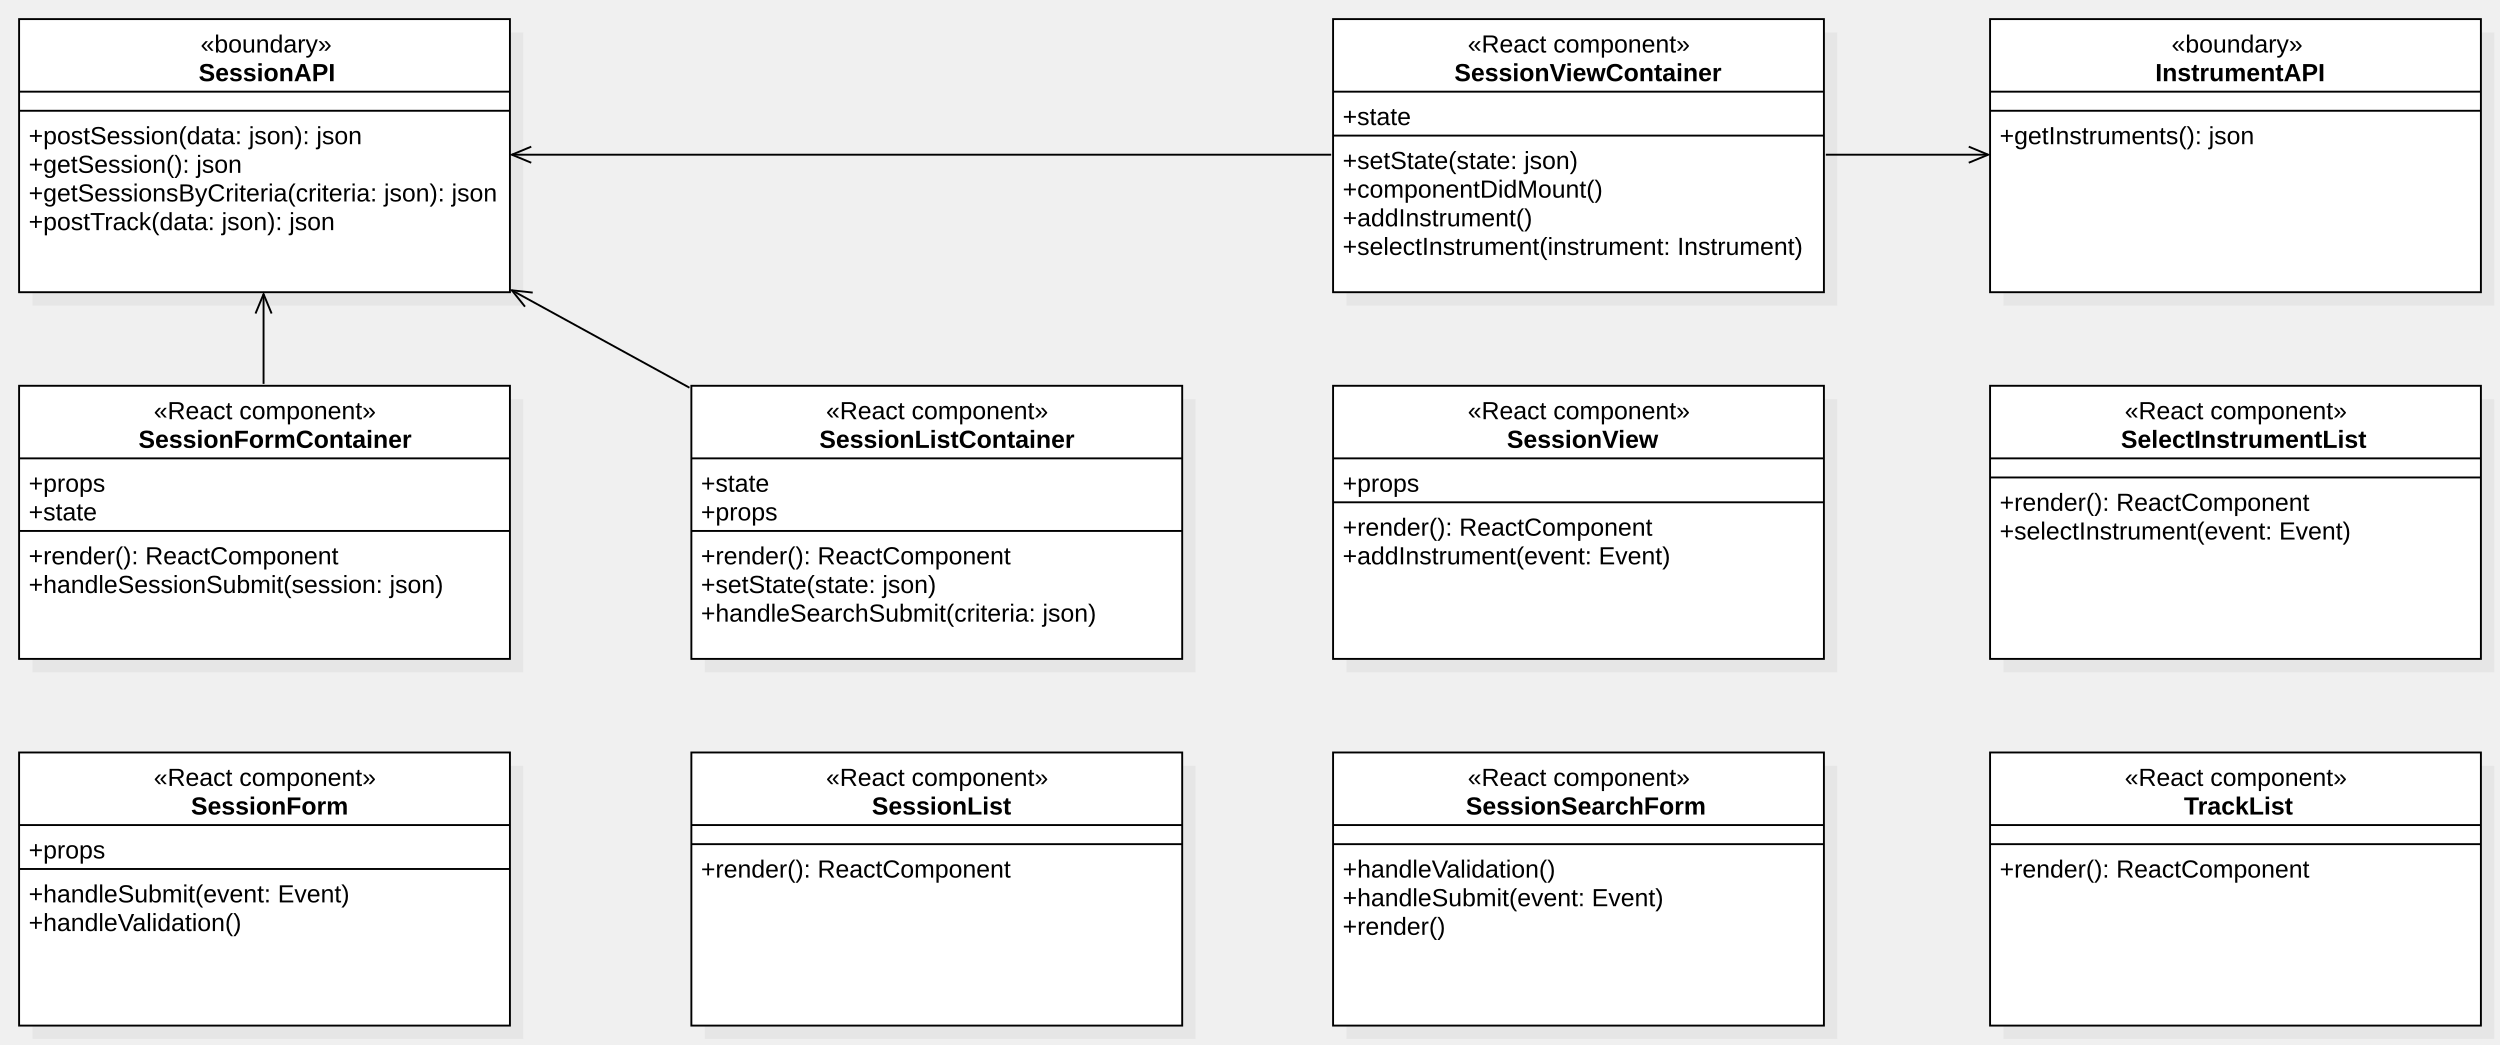
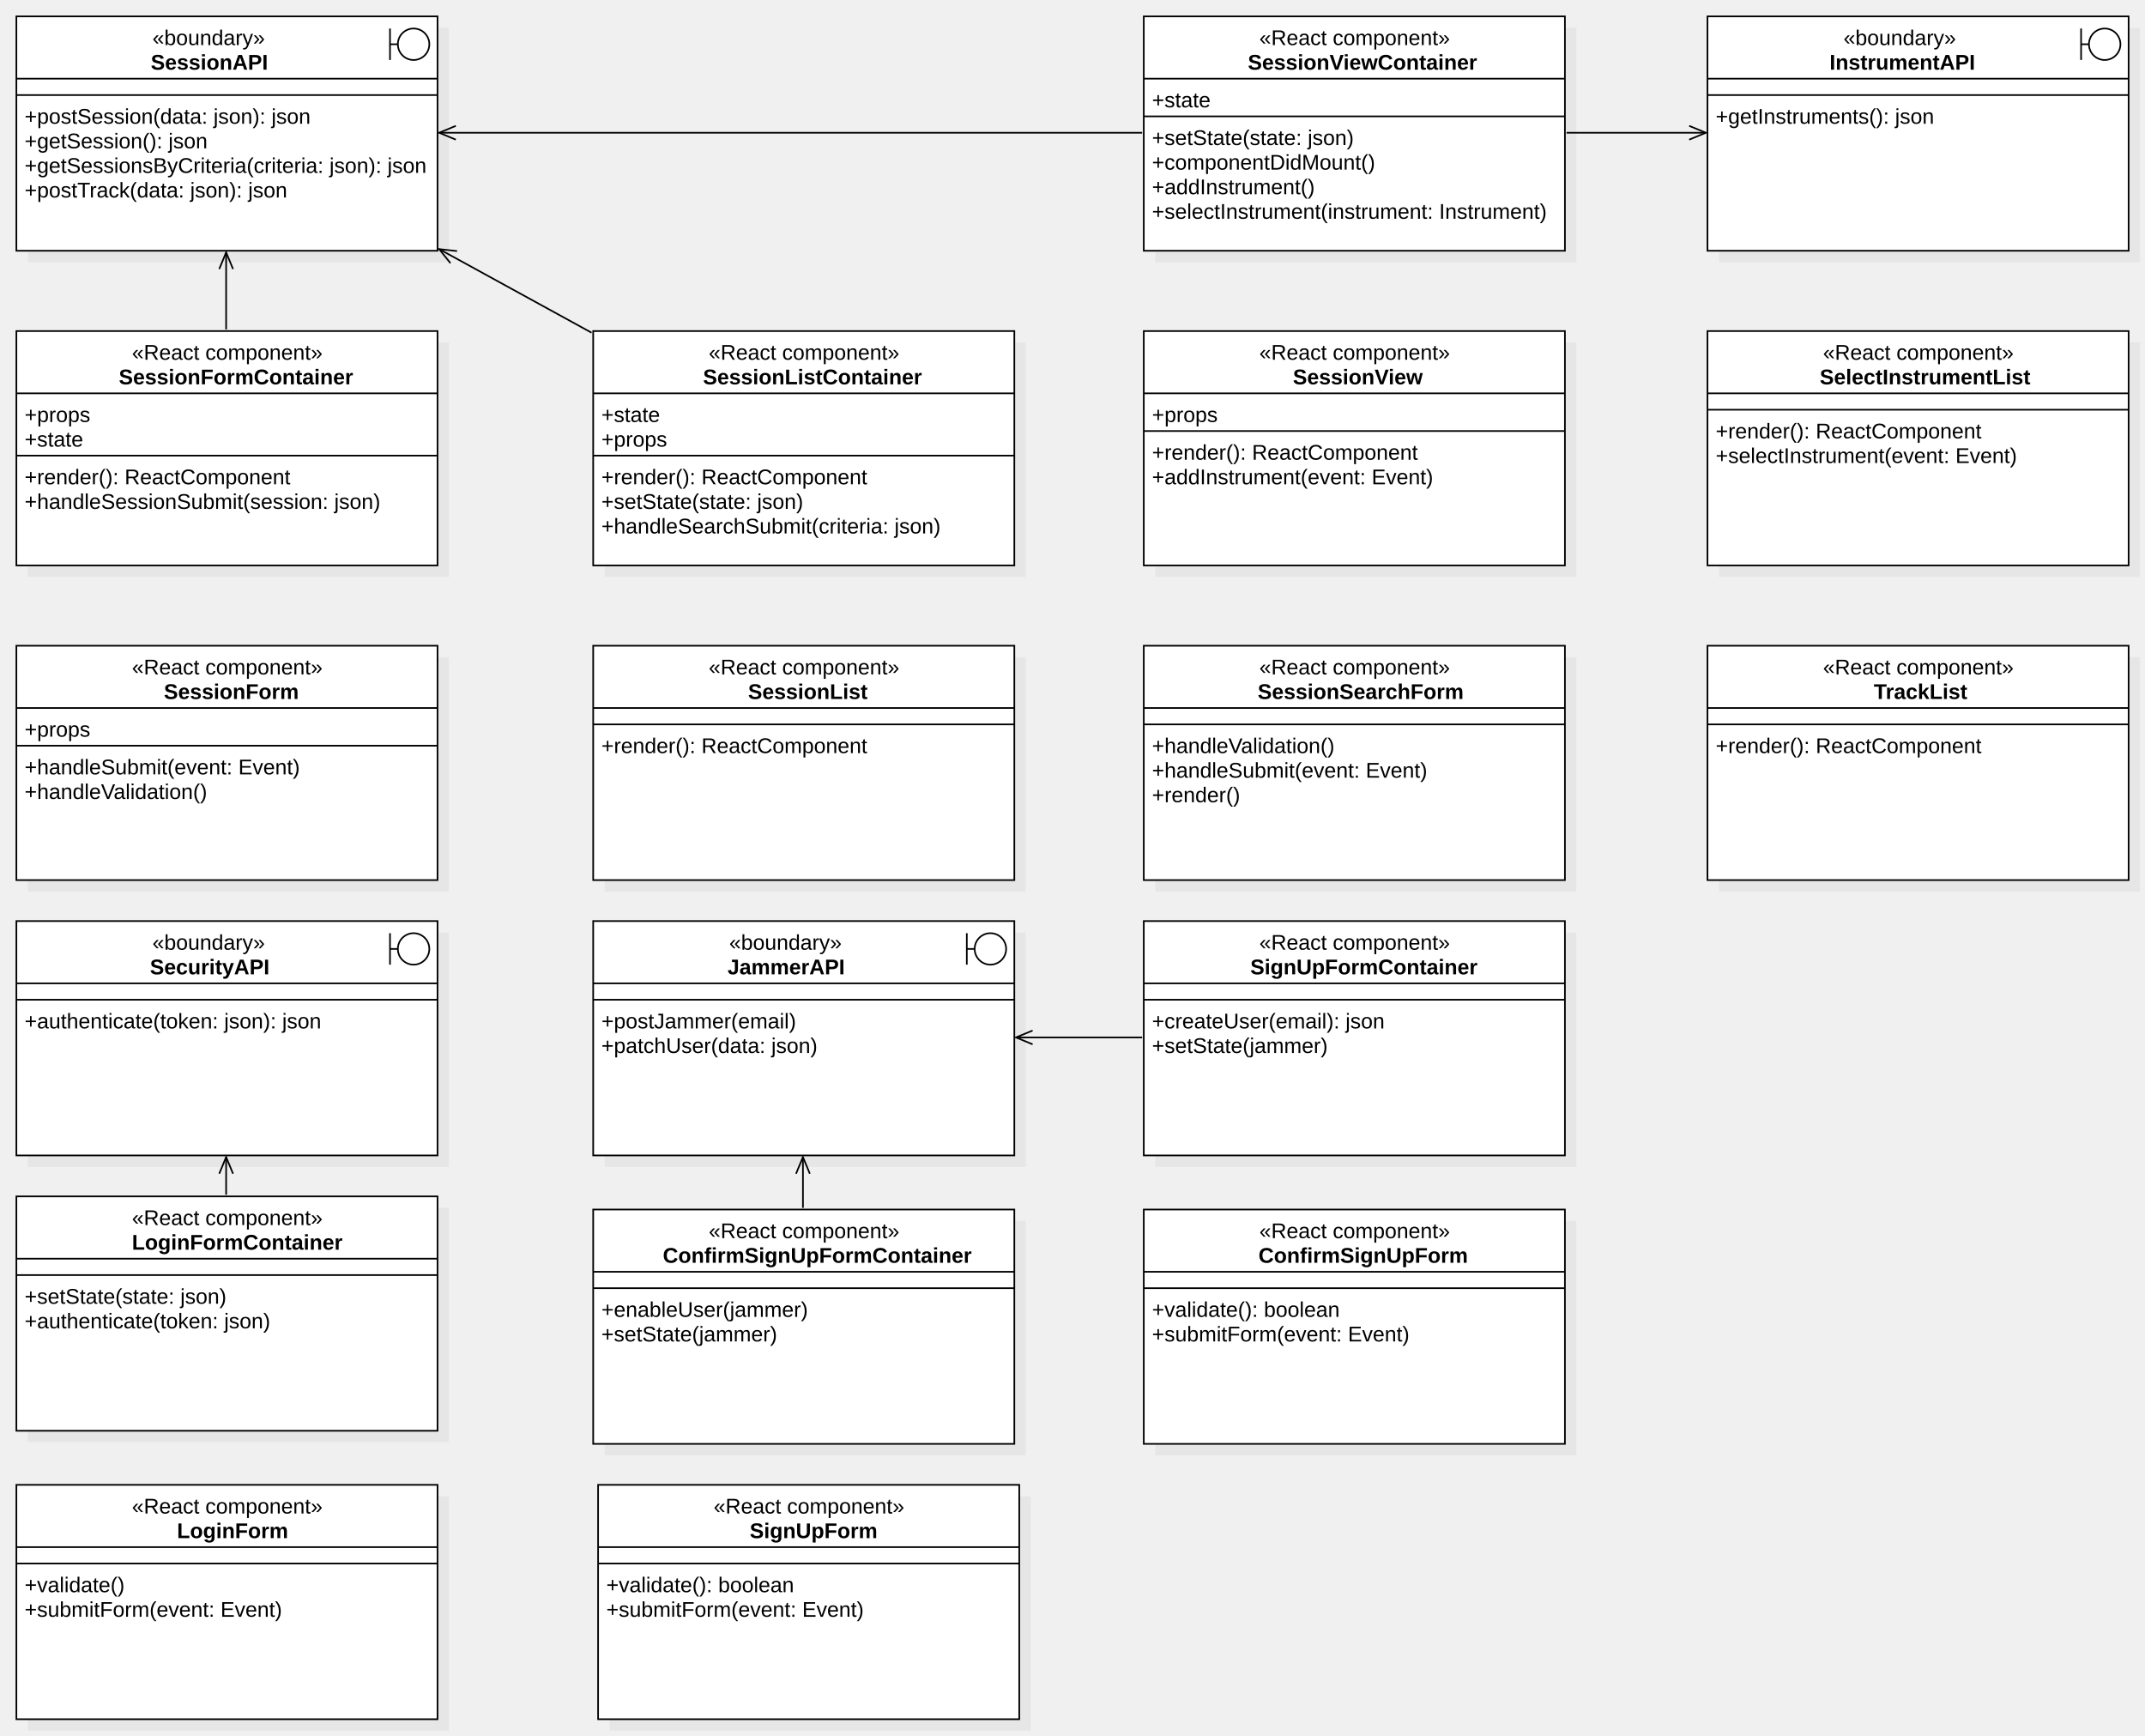
- <svg xmlns="http://www.w3.org/2000/svg" version="1.1" width="1309" height="547">
+ <svg xmlns="http://www.w3.org/2000/svg" version="1.1" width="1309" height="1059">
  <defs />
  <g>
    <g transform="translate(-38,-22) scale(1,1)">
      <rect fill="#C0C0C0" stroke="none" x="55" y="231" width="257" height="143" opacity="0.2" />
    </g>
    <g transform="translate(-38,-22) scale(1,1)">
      <rect fill="#ffffff" stroke="none" x="48" y="224" width="257" height="143" />
    </g>
    <g transform="translate(-38,-22) scale(1,1)">
      <path fill="none" stroke="#000000" d="M 48 224 L 305 224 L 305 367 L 48 367 L 48 224 Z Z" stroke-miterlimit="10" />
    </g>
    <g transform="translate(-38,-22) scale(1,1)">
      <path fill="none" stroke="#000000" d="M 48 262 L 305 262" stroke-miterlimit="10" />
    </g>
    <g transform="translate(-38,-22) scale(1,1)">
      <path fill="none" stroke="#000000" d="M 48 300 L 305 300" stroke-miterlimit="10" />
    </g>
    <g transform="translate(-38,-22) scale(1,1)">
      <g>
        <path fill="none" stroke="none" />
        <text fill="#000000" stroke="none" font-family="Arial" font-size="13px" font-style="normal" font-weight="normal" text-decoration="none" x="118.5" y="241.5">«React component»</text>
      </g>
    </g>
    <g transform="translate(-38,-22) scale(1,1)">
      <g>
        <path fill="none" stroke="none" />
        <text fill="#000000" stroke="none" font-family="Arial" font-size="13px" font-style="normal" font-weight="bold" text-decoration="none" x="110.5" y="256.5">SessionFormContainer</text>
      </g>
    </g>
    <g transform="translate(-38,-22) scale(1,1)">
      <g>
        <path fill="none" stroke="none" />
        <text fill="#000000" stroke="none" font-family="Arial" font-size="13px" font-style="normal" font-weight="normal" text-decoration="none" x="53" y="279.5">+props</text>
      </g>
    </g>
    <g transform="translate(-38,-22) scale(1,1)">
      <g>
        <path fill="none" stroke="none" />
        <text fill="#000000" stroke="none" font-family="Arial" font-size="13px" font-style="normal" font-weight="normal" text-decoration="none" x="53" y="294.5">+state</text>
      </g>
    </g>
    <g transform="translate(-38,-22) scale(1,1)">
      <g>
        <path fill="none" stroke="none" />
        <text fill="#000000" stroke="none" font-family="Arial" font-size="13px" font-style="normal" font-weight="normal" text-decoration="none" x="53" y="317.5">+render(): ReactComponent</text>
      </g>
    </g>
    <g transform="translate(-38,-22) scale(1,1)">
      <g>
        <path fill="none" stroke="none" />
        <text fill="#000000" stroke="none" font-family="Arial" font-size="13px" font-style="normal" font-weight="normal" text-decoration="none" x="53" y="332.5">+handleSessionSubmit(session: json)</text>
      </g>
    </g>
    <g transform="translate(-38,-22) scale(1,1)">
      <rect fill="#C0C0C0" stroke="none" x="55" y="423" width="257" height="143" opacity="0.2" />
    </g>
    <g transform="translate(-38,-22) scale(1,1)">
      <rect fill="#ffffff" stroke="none" x="48" y="416" width="257" height="143" />
    </g>
    <g transform="translate(-38,-22) scale(1,1)">
      <path fill="none" stroke="#000000" d="M 48 416 L 305 416 L 305 559 L 48 559 L 48 416 Z Z" stroke-miterlimit="10" />
    </g>
    <g transform="translate(-38,-22) scale(1,1)">
      <path fill="none" stroke="#000000" d="M 48 454 L 305 454" stroke-miterlimit="10" />
    </g>
    <g transform="translate(-38,-22) scale(1,1)">
      <path fill="none" stroke="#000000" d="M 48 477 L 305 477" stroke-miterlimit="10" />
    </g>
    <g transform="translate(-38,-22) scale(1,1)">
      <g>
        <path fill="none" stroke="none" />
        <text fill="#000000" stroke="none" font-family="Arial" font-size="13px" font-style="normal" font-weight="normal" text-decoration="none" x="118.5" y="433.5">«React component»</text>
      </g>
    </g>
    <g transform="translate(-38,-22) scale(1,1)">
      <g>
        <path fill="none" stroke="none" />
        <text fill="#000000" stroke="none" font-family="Arial" font-size="13px" font-style="normal" font-weight="bold" text-decoration="none" x="138" y="448.5">SessionForm</text>
      </g>
    </g>
    <g transform="translate(-38,-22) scale(1,1)">
      <g>
        <path fill="none" stroke="none" />
        <text fill="#000000" stroke="none" font-family="Arial" font-size="13px" font-style="normal" font-weight="normal" text-decoration="none" x="53" y="471.5">+props</text>
      </g>
    </g>
    <g transform="translate(-38,-22) scale(1,1)">
      <g>
        <path fill="none" stroke="none" />
        <text fill="#000000" stroke="none" font-family="Arial" font-size="13px" font-style="normal" font-weight="normal" text-decoration="none" x="53" y="494.5">+handleSubmit(event: Event)</text>
      </g>
    </g>
    <g transform="translate(-38,-22) scale(1,1)">
      <g>
        <path fill="none" stroke="none" />
        <text fill="#000000" stroke="none" font-family="Arial" font-size="13px" font-style="normal" font-weight="normal" text-decoration="none" x="53" y="509.5">+handleValidation()</text>
      </g>
    </g>
    <g transform="translate(-38,-22) scale(1,1)">
      <rect fill="#C0C0C0" stroke="none" x="743" y="231" width="257" height="143" opacity="0.2" />
    </g>
    <g transform="translate(-38,-22) scale(1,1)">
      <rect fill="#ffffff" stroke="none" x="736" y="224" width="257" height="143" />
    </g>
    <g transform="translate(-38,-22) scale(1,1)">
      <path fill="none" stroke="#000000" d="M 736 224 L 993 224 L 993 367 L 736 367 L 736 224 Z Z" stroke-miterlimit="10" />
    </g>
    <g transform="translate(-38,-22) scale(1,1)">
      <path fill="none" stroke="#000000" d="M 736 262 L 993 262" stroke-miterlimit="10" />
    </g>
    <g transform="translate(-38,-22) scale(1,1)">
      <path fill="none" stroke="#000000" d="M 736 285 L 993 285" stroke-miterlimit="10" />
    </g>
    <g transform="translate(-38,-22) scale(1,1)">
      <g>
        <path fill="none" stroke="none" />
        <text fill="#000000" stroke="none" font-family="Arial" font-size="13px" font-style="normal" font-weight="normal" text-decoration="none" x="806.5" y="241.5">«React component»</text>
      </g>
    </g>
    <g transform="translate(-38,-22) scale(1,1)">
      <g>
        <path fill="none" stroke="none" />
        <text fill="#000000" stroke="none" font-family="Arial" font-size="13px" font-style="normal" font-weight="bold" text-decoration="none" x="827" y="256.5">SessionView</text>
      </g>
    </g>
    <g transform="translate(-38,-22) scale(1,1)">
      <g>
        <path fill="none" stroke="none" />
        <text fill="#000000" stroke="none" font-family="Arial" font-size="13px" font-style="normal" font-weight="normal" text-decoration="none" x="741" y="279.5">+props</text>
      </g>
    </g>
    <g transform="translate(-38,-22) scale(1,1)">
      <g>
        <path fill="none" stroke="none" />
        <text fill="#000000" stroke="none" font-family="Arial" font-size="13px" font-style="normal" font-weight="normal" text-decoration="none" x="741" y="302.5">+render(): ReactComponent</text>
      </g>
    </g>
    <g transform="translate(-38,-22) scale(1,1)">
      <g>
        <path fill="none" stroke="none" />
        <text fill="#000000" stroke="none" font-family="Arial" font-size="13px" font-style="normal" font-weight="normal" text-decoration="none" x="741" y="317.5">+addInstrument(event: Event)</text>
      </g>
    </g>
    <g transform="translate(-38,-22) scale(1,1)">
      <rect fill="#C0C0C0" stroke="none" x="743" y="39" width="257" height="143" opacity="0.2" />
    </g>
    <g transform="translate(-38,-22) scale(1,1)">
      <rect fill="#ffffff" stroke="none" x="736" y="32" width="257" height="143" />
    </g>
    <g transform="translate(-38,-22) scale(1,1)">
      <path fill="none" stroke="#000000" d="M 736 32 L 993 32 L 993 175 L 736 175 L 736 32 Z Z" stroke-miterlimit="10" />
    </g>
    <g transform="translate(-38,-22) scale(1,1)">
      <path fill="none" stroke="#000000" d="M 736 70 L 993 70" stroke-miterlimit="10" />
    </g>
    <g transform="translate(-38,-22) scale(1,1)">
      <path fill="none" stroke="#000000" d="M 736 93 L 993 93" stroke-miterlimit="10" />
    </g>
    <g transform="translate(-38,-22) scale(1,1)">
      <g>
        <path fill="none" stroke="none" />
        <text fill="#000000" stroke="none" font-family="Arial" font-size="13px" font-style="normal" font-weight="normal" text-decoration="none" x="806.5" y="49.5">«React component»</text>
      </g>
    </g>
    <g transform="translate(-38,-22) scale(1,1)">
      <g>
        <path fill="none" stroke="none" />
        <text fill="#000000" stroke="none" font-family="Arial" font-size="13px" font-style="normal" font-weight="bold" text-decoration="none" x="799.5" y="64.5">SessionViewContainer</text>
      </g>
    </g>
    <g transform="translate(-38,-22) scale(1,1)">
      <g>
        <path fill="none" stroke="none" />
        <text fill="#000000" stroke="none" font-family="Arial" font-size="13px" font-style="normal" font-weight="normal" text-decoration="none" x="741" y="87.5">+state</text>
      </g>
    </g>
    <g transform="translate(-38,-22) scale(1,1)">
      <g>
        <path fill="none" stroke="none" />
        <text fill="#000000" stroke="none" font-family="Arial" font-size="13px" font-style="normal" font-weight="normal" text-decoration="none" x="741" y="110.5">+setState(state: json)</text>
      </g>
    </g>
    <g transform="translate(-38,-22) scale(1,1)">
      <g>
        <path fill="none" stroke="none" />
        <text fill="#000000" stroke="none" font-family="Arial" font-size="13px" font-style="normal" font-weight="normal" text-decoration="none" x="741" y="125.5">+componentDidMount()</text>
      </g>
    </g>
    <g transform="translate(-38,-22) scale(1,1)">
      <g>
        <path fill="none" stroke="none" />
        <text fill="#000000" stroke="none" font-family="Arial" font-size="13px" font-style="normal" font-weight="normal" text-decoration="none" x="741" y="140.5">+addInstrument()</text>
      </g>
    </g>
    <g transform="translate(-38,-22) scale(1,1)">
      <g>
        <path fill="none" stroke="none" />
        <text fill="#000000" stroke="none" font-family="Arial" font-size="13px" font-style="normal" font-weight="normal" text-decoration="none" x="741" y="155.5">+selectInstrument(instrument: Instrument)</text>
      </g>
    </g>
    <g transform="translate(-38,-22) scale(1,1)">
      <rect fill="#C0C0C0" stroke="none" x="407" y="231" width="257" height="143" opacity="0.2" />
    </g>
    <g transform="translate(-38,-22) scale(1,1)">
      <rect fill="#ffffff" stroke="none" x="400" y="224" width="257" height="143" />
    </g>
    <g transform="translate(-38,-22) scale(1,1)">
      <path fill="none" stroke="#000000" d="M 400 224 L 657 224 L 657 367 L 400 367 L 400 224 Z Z" stroke-miterlimit="10" />
    </g>
    <g transform="translate(-38,-22) scale(1,1)">
      <path fill="none" stroke="#000000" d="M 400 262 L 657 262" stroke-miterlimit="10" />
    </g>
    <g transform="translate(-38,-22) scale(1,1)">
      <path fill="none" stroke="#000000" d="M 400 300 L 657 300" stroke-miterlimit="10" />
    </g>
    <g transform="translate(-38,-22) scale(1,1)">
      <g>
        <path fill="none" stroke="none" />
        <text fill="#000000" stroke="none" font-family="Arial" font-size="13px" font-style="normal" font-weight="normal" text-decoration="none" x="470.5" y="241.5">«React component»</text>
      </g>
    </g>
    <g transform="translate(-38,-22) scale(1,1)">
      <g>
        <path fill="none" stroke="none" />
        <text fill="#000000" stroke="none" font-family="Arial" font-size="13px" font-style="normal" font-weight="bold" text-decoration="none" x="467" y="256.5">SessionListContainer</text>
      </g>
    </g>
    <g transform="translate(-38,-22) scale(1,1)">
      <g>
        <path fill="none" stroke="none" />
        <text fill="#000000" stroke="none" font-family="Arial" font-size="13px" font-style="normal" font-weight="normal" text-decoration="none" x="405" y="279.5">+state</text>
      </g>
    </g>
    <g transform="translate(-38,-22) scale(1,1)">
      <g>
        <path fill="none" stroke="none" />
        <text fill="#000000" stroke="none" font-family="Arial" font-size="13px" font-style="normal" font-weight="normal" text-decoration="none" x="405" y="294.5">+props</text>
      </g>
    </g>
    <g transform="translate(-38,-22) scale(1,1)">
      <g>
        <path fill="none" stroke="none" />
        <text fill="#000000" stroke="none" font-family="Arial" font-size="13px" font-style="normal" font-weight="normal" text-decoration="none" x="405" y="317.5">+render(): ReactComponent</text>
      </g>
    </g>
    <g transform="translate(-38,-22) scale(1,1)">
      <g>
        <path fill="none" stroke="none" />
        <text fill="#000000" stroke="none" font-family="Arial" font-size="13px" font-style="normal" font-weight="normal" text-decoration="none" x="405" y="332.5">+setState(state: json)</text>
      </g>
    </g>
    <g transform="translate(-38,-22) scale(1,1)">
      <g>
        <path fill="none" stroke="none" />
        <text fill="#000000" stroke="none" font-family="Arial" font-size="13px" font-style="normal" font-weight="normal" text-decoration="none" x="405" y="347.5">+handleSearchSubmit(criteria: json)</text>
      </g>
    </g>
    <g transform="translate(-38,-22) scale(1,1)">
      <rect fill="#C0C0C0" stroke="none" x="407" y="423" width="257" height="143" opacity="0.2" />
    </g>
    <g transform="translate(-38,-22) scale(1,1)">
      <rect fill="#ffffff" stroke="none" x="400" y="416" width="257" height="143" />
    </g>
    <g transform="translate(-38,-22) scale(1,1)">
      <path fill="none" stroke="#000000" d="M 400 416 L 657 416 L 657 559 L 400 559 L 400 416 Z Z" stroke-miterlimit="10" />
    </g>
    <g transform="translate(-38,-22) scale(1,1)">
      <path fill="none" stroke="#000000" d="M 400 454 L 657 454" stroke-miterlimit="10" />
    </g>
    <g transform="translate(-38,-22) scale(1,1)">
      <path fill="none" stroke="#000000" d="M 400 464 L 657 464" stroke-miterlimit="10" />
    </g>
    <g transform="translate(-38,-22) scale(1,1)">
      <g>
        <path fill="none" stroke="none" />
        <text fill="#000000" stroke="none" font-family="Arial" font-size="13px" font-style="normal" font-weight="normal" text-decoration="none" x="470.5" y="433.5">«React component»</text>
      </g>
    </g>
    <g transform="translate(-38,-22) scale(1,1)">
      <g>
        <path fill="none" stroke="none" />
        <text fill="#000000" stroke="none" font-family="Arial" font-size="13px" font-style="normal" font-weight="bold" text-decoration="none" x="494.5" y="448.5">SessionList</text>
      </g>
    </g>
    <g transform="translate(-38,-22) scale(1,1)">
      <g>
        <path fill="none" stroke="none" />
        <text fill="#000000" stroke="none" font-family="Arial" font-size="13px" font-style="normal" font-weight="normal" text-decoration="none" x="405" y="481.5">+render(): ReactComponent</text>
      </g>
    </g>
    <g transform="translate(-38,-22) scale(1,1)">
      <rect fill="#C0C0C0" stroke="none" x="743" y="423" width="257" height="143" opacity="0.2" />
    </g>
    <g transform="translate(-38,-22) scale(1,1)">
      <rect fill="#ffffff" stroke="none" x="736" y="416" width="257" height="143" />
    </g>
    <g transform="translate(-38,-22) scale(1,1)">
      <path fill="none" stroke="#000000" d="M 736 416 L 993 416 L 993 559 L 736 559 L 736 416 Z Z" stroke-miterlimit="10" />
    </g>
    <g transform="translate(-38,-22) scale(1,1)">
      <path fill="none" stroke="#000000" d="M 736 454 L 993 454" stroke-miterlimit="10" />
    </g>
    <g transform="translate(-38,-22) scale(1,1)">
      <path fill="none" stroke="#000000" d="M 736 464 L 993 464" stroke-miterlimit="10" />
    </g>
    <g transform="translate(-38,-22) scale(1,1)">
      <g>
        <path fill="none" stroke="none" />
        <text fill="#000000" stroke="none" font-family="Arial" font-size="13px" font-style="normal" font-weight="normal" text-decoration="none" x="806.5" y="433.5">«React component»</text>
      </g>
    </g>
    <g transform="translate(-38,-22) scale(1,1)">
      <g>
        <path fill="none" stroke="none" />
        <text fill="#000000" stroke="none" font-family="Arial" font-size="13px" font-style="normal" font-weight="bold" text-decoration="none" x="805.5" y="448.5">SessionSearchForm</text>
      </g>
    </g>
    <g transform="translate(-38,-22) scale(1,1)">
      <g>
        <path fill="none" stroke="none" />
        <text fill="#000000" stroke="none" font-family="Arial" font-size="13px" font-style="normal" font-weight="normal" text-decoration="none" x="741" y="481.5">+handleValidation()</text>
      </g>
    </g>
    <g transform="translate(-38,-22) scale(1,1)">
      <g>
        <path fill="none" stroke="none" />
        <text fill="#000000" stroke="none" font-family="Arial" font-size="13px" font-style="normal" font-weight="normal" text-decoration="none" x="741" y="496.5">+handleSubmit(event: Event)</text>
      </g>
    </g>
    <g transform="translate(-38,-22) scale(1,1)">
      <g>
        <path fill="none" stroke="none" />
        <text fill="#000000" stroke="none" font-family="Arial" font-size="13px" font-style="normal" font-weight="normal" text-decoration="none" x="741" y="511.5">+render()</text>
      </g>
    </g>
    <g transform="translate(-38,-22) scale(1,1)">
      <rect fill="#C0C0C0" stroke="none" x="1087" y="231" width="257" height="143" opacity="0.2" />
    </g>
    <g transform="translate(-38,-22) scale(1,1)">
      <rect fill="#ffffff" stroke="none" x="1080" y="224" width="257" height="143" />
    </g>
    <g transform="translate(-38,-22) scale(1,1)">
      <path fill="none" stroke="#000000" d="M 1080 224 L 1337 224 L 1337 367 L 1080 367 L 1080 224 Z Z" stroke-miterlimit="10" />
    </g>
    <g transform="translate(-38,-22) scale(1,1)">
      <path fill="none" stroke="#000000" d="M 1080 262 L 1337 262" stroke-miterlimit="10" />
    </g>
    <g transform="translate(-38,-22) scale(1,1)">
      <path fill="none" stroke="#000000" d="M 1080 272 L 1337 272" stroke-miterlimit="10" />
    </g>
    <g transform="translate(-38,-22) scale(1,1)">
      <g>
        <path fill="none" stroke="none" />
        <text fill="#000000" stroke="none" font-family="Arial" font-size="13px" font-style="normal" font-weight="normal" text-decoration="none" x="1150.5" y="241.5">«React component»</text>
      </g>
    </g>
    <g transform="translate(-38,-22) scale(1,1)">
      <g>
        <path fill="none" stroke="none" />
        <text fill="#000000" stroke="none" font-family="Arial" font-size="13px" font-style="normal" font-weight="bold" text-decoration="none" x="1148.5" y="256.5">SelectInstrumentList</text>
      </g>
    </g>
    <g transform="translate(-38,-22) scale(1,1)">
      <g>
        <path fill="none" stroke="none" />
        <text fill="#000000" stroke="none" font-family="Arial" font-size="13px" font-style="normal" font-weight="normal" text-decoration="none" x="1085" y="289.5">+render(): ReactComponent</text>
      </g>
    </g>
    <g transform="translate(-38,-22) scale(1,1)">
      <g>
        <path fill="none" stroke="none" />
        <text fill="#000000" stroke="none" font-family="Arial" font-size="13px" font-style="normal" font-weight="normal" text-decoration="none" x="1085" y="304.5">+selectInstrument(event: Event)</text>
      </g>
    </g>
    <g transform="translate(-38,-22) scale(1,1)">
      <rect fill="#C0C0C0" stroke="none" x="1087" y="423" width="257" height="143" opacity="0.2" />
    </g>
    <g transform="translate(-38,-22) scale(1,1)">
      <rect fill="#ffffff" stroke="none" x="1080" y="416" width="257" height="143" />
    </g>
    <g transform="translate(-38,-22) scale(1,1)">
      <path fill="none" stroke="#000000" d="M 1080 416 L 1337 416 L 1337 559 L 1080 559 L 1080 416 Z Z" stroke-miterlimit="10" />
    </g>
    <g transform="translate(-38,-22) scale(1,1)">
      <path fill="none" stroke="#000000" d="M 1080 454 L 1337 454" stroke-miterlimit="10" />
    </g>
    <g transform="translate(-38,-22) scale(1,1)">
      <path fill="none" stroke="#000000" d="M 1080 464 L 1337 464" stroke-miterlimit="10" />
    </g>
    <g transform="translate(-38,-22) scale(1,1)">
      <g>
        <path fill="none" stroke="none" />
        <text fill="#000000" stroke="none" font-family="Arial" font-size="13px" font-style="normal" font-weight="normal" text-decoration="none" x="1150.5" y="433.5">«React component»</text>
      </g>
    </g>
    <g transform="translate(-38,-22) scale(1,1)">
      <g>
        <path fill="none" stroke="none" />
        <text fill="#000000" stroke="none" font-family="Arial" font-size="13px" font-style="normal" font-weight="bold" text-decoration="none" x="1181.5" y="448.5">TrackList</text>
      </g>
    </g>
    <g transform="translate(-38,-22) scale(1,1)">
      <g>
        <path fill="none" stroke="none" />
        <text fill="#000000" stroke="none" font-family="Arial" font-size="13px" font-style="normal" font-weight="normal" text-decoration="none" x="1085" y="481.5">+render(): ReactComponent</text>
      </g>
    </g>
    <g transform="translate(-38,-22) scale(1,1)">
      <rect fill="#C0C0C0" stroke="none" x="55" y="39" width="257" height="143" opacity="0.2" />
    </g>
    <g transform="translate(-38,-22) scale(1,1)">
      <rect fill="#ffffff" stroke="none" x="48" y="32" width="257" height="143" />
    </g>
    <g transform="translate(-38,-22) scale(1,1)">
      <path fill="none" stroke="#000000" d="M 48 32 L 305 32 L 305 175 L 48 175 L 48 32 Z Z" stroke-miterlimit="10" />
    </g>
    <g transform="translate(-38,-22) scale(1,1)">
+       <path fill="#ffffff" stroke="none" d="M 280.8 49 C 280.8 43.698 285.098 39.4 290.4 39.4 C 295.702 39.4 300 43.698 300 49 C 300 54.302 295.702 58.6 290.4 58.6 C 285.098 58.6 280.8 54.302 280.8 49 Z" />
+     </g>
+     <g transform="translate(-38,-22) scale(1,1)">
+       <path fill="none" stroke="#000000" d="M 280.8 49 C 280.8 43.698 285.098 39.4 290.4 39.4 C 295.702 39.4 300 43.698 300 49 C 300 54.302 295.702 58.6 290.4 58.6 C 285.098 58.6 280.8 54.302 280.8 49 Z" stroke-miterlimit="10" />
+     </g>
+     <g transform="translate(-38,-22) scale(1,1)">
+       <path fill="none" stroke="#000000" d="M 276 39.4 L 276 58.6" stroke-miterlimit="10" />
+     </g>
+     <g transform="translate(-38,-22) scale(1,1)">
+       <path fill="none" stroke="#000000" d="M 276 49 L 280.8 49" stroke-miterlimit="10" />
+     </g>
+     <g transform="translate(-38,-22) scale(1,1)">
      <path fill="none" stroke="#000000" d="M 48 70 L 305 70" stroke-miterlimit="10" />
    </g>
    <g transform="translate(-38,-22) scale(1,1)">
      <path fill="none" stroke="#000000" d="M 48 80 L 305 80" stroke-miterlimit="10" />
    </g>
    <g transform="translate(-38,-22) scale(1,1)">
      <g>
        <path fill="none" stroke="none" />
-         <text fill="#000000" stroke="none" font-family="Arial" font-size="13px" font-style="normal" font-weight="normal" text-decoration="none" x="143" y="49.5">«boundary»</text>
-       </g>
-     </g>
-     <g transform="translate(-38,-22) scale(1,1)">
-       <g>
-         <path fill="none" stroke="none" />
-         <text fill="#000000" stroke="none" font-family="Arial" font-size="13px" font-style="normal" font-weight="bold" text-decoration="none" x="142" y="64.5">SessionAPI</text>
+         <text fill="#000000" stroke="none" font-family="Arial" font-size="13px" font-style="normal" font-weight="normal" text-decoration="none" x="131" y="49.5">«boundary»</text>
+       </g>
+     </g>
+     <g transform="translate(-38,-22) scale(1,1)">
+       <g>
+         <path fill="none" stroke="none" />
+         <text fill="#000000" stroke="none" font-family="Arial" font-size="13px" font-style="normal" font-weight="bold" text-decoration="none" x="130" y="64.5">SessionAPI</text>
      </g>
    </g>
    <g transform="translate(-38,-22) scale(1,1)">
      <g>
        <path fill="none" stroke="none" />
        <text fill="#000000" stroke="none" font-family="Arial" font-size="13px" font-style="normal" font-weight="normal" text-decoration="none" x="53" y="97.5">+postSession(data: json): json</text>
      </g>
    </g>
    <g transform="translate(-38,-22) scale(1,1)">
      <g>
        <path fill="none" stroke="none" />
        <text fill="#000000" stroke="none" font-family="Arial" font-size="13px" font-style="normal" font-weight="normal" text-decoration="none" x="53" y="112.5">+getSession(): json</text>
      </g>
    </g>
    <g transform="translate(-38,-22) scale(1,1)">
      <g>
        <path fill="none" stroke="none" />
        <text fill="#000000" stroke="none" font-family="Arial" font-size="13px" font-style="normal" font-weight="normal" text-decoration="none" x="53" y="127.5">+getSessionsByCriteria(criteria: json): json</text>
      </g>
    </g>
    <g transform="translate(-38,-22) scale(1,1)">
      <g>
        <path fill="none" stroke="none" />
        <text fill="#000000" stroke="none" font-family="Arial" font-size="13px" font-style="normal" font-weight="normal" text-decoration="none" x="53" y="142.5">+postTrack(data: json): json</text>
      </g>
    </g>
    <g transform="translate(-38,-22) scale(1,1)">
      <path fill="none" stroke="#000000" d="M 176 223 L 176 176" stroke-miterlimit="10" />
    </g>
    <g transform="translate(-38,-22) scale(1,1)">
      <path fill="none" stroke="#000000" d="M 180.21 186.163 L 176 176 L 171.79 186.163" stroke-miterlimit="10" />
    </g>
    <g transform="translate(-38,-22) scale(1,1)">
      <path fill="none" stroke="#000000" d="M 735 103 L 306 103" stroke-miterlimit="10" />
    </g>
    <g transform="translate(-38,-22) scale(1,1)">
      <path fill="none" stroke="#000000" d="M 316.163 98.79 L 306 103 L 316.163 107.21" stroke-miterlimit="10" />
    </g>
    <g transform="translate(-38,-22) scale(1,1)">
      <path fill="none" stroke="#000000" d="M 399 225 L 306 174" stroke-miterlimit="10" />
    </g>
    <g transform="translate(-38,-22) scale(1,1)">
      <path fill="none" stroke="#000000" d="M 316.935 175.196 L 306 174 L 312.887 182.578" stroke-miterlimit="10" />
    </g>
    <g transform="translate(-38,-22) scale(1,1)">
      <rect fill="#C0C0C0" stroke="none" x="1087" y="39" width="257" height="143" opacity="0.2" />
    </g>
    <g transform="translate(-38,-22) scale(1,1)">
      <rect fill="#ffffff" stroke="none" x="1080" y="32" width="257" height="143" />
    </g>
    <g transform="translate(-38,-22) scale(1,1)">
      <path fill="none" stroke="#000000" d="M 1080 32 L 1337 32 L 1337 175 L 1080 175 L 1080 32 Z Z" stroke-miterlimit="10" />
    </g>
    <g transform="translate(-38,-22) scale(1,1)">
+       <path fill="#ffffff" stroke="none" d="M 1312.8 49 C 1312.8 43.698 1317.098 39.4 1322.4 39.4 C 1327.702 39.4 1332 43.698 1332 49 C 1332 54.302 1327.702 58.6 1322.4 58.6 C 1317.098 58.6 1312.8 54.302 1312.8 49 Z" />
+     </g>
+     <g transform="translate(-38,-22) scale(1,1)">
+       <path fill="none" stroke="#000000" d="M 1312.8 49 C 1312.8 43.698 1317.098 39.4 1322.4 39.4 C 1327.702 39.4 1332 43.698 1332 49 C 1332 54.302 1327.702 58.6 1322.4 58.6 C 1317.098 58.6 1312.8 54.302 1312.8 49 Z" stroke-miterlimit="10" />
+     </g>
+     <g transform="translate(-38,-22) scale(1,1)">
+       <path fill="none" stroke="#000000" d="M 1308 39.4 L 1308 58.6" stroke-miterlimit="10" />
+     </g>
+     <g transform="translate(-38,-22) scale(1,1)">
+       <path fill="none" stroke="#000000" d="M 1308 49 L 1312.8 49" stroke-miterlimit="10" />
+     </g>
+     <g transform="translate(-38,-22) scale(1,1)">
      <path fill="none" stroke="#000000" d="M 1080 70 L 1337 70" stroke-miterlimit="10" />
    </g>
    <g transform="translate(-38,-22) scale(1,1)">
      <path fill="none" stroke="#000000" d="M 1080 80 L 1337 80" stroke-miterlimit="10" />
    </g>
    <g transform="translate(-38,-22) scale(1,1)">
      <g>
        <path fill="none" stroke="none" />
-         <text fill="#000000" stroke="none" font-family="Arial" font-size="13px" font-style="normal" font-weight="normal" text-decoration="none" x="1175" y="49.5">«boundary»</text>
-       </g>
-     </g>
-     <g transform="translate(-38,-22) scale(1,1)">
-       <g>
-         <path fill="none" stroke="none" />
-         <text fill="#000000" stroke="none" font-family="Arial" font-size="13px" font-style="normal" font-weight="bold" text-decoration="none" x="1166.5" y="64.5">InstrumentAPI</text>
+         <text fill="#000000" stroke="none" font-family="Arial" font-size="13px" font-style="normal" font-weight="normal" text-decoration="none" x="1163" y="49.5">«boundary»</text>
+       </g>
+     </g>
+     <g transform="translate(-38,-22) scale(1,1)">
+       <g>
+         <path fill="none" stroke="none" />
+         <text fill="#000000" stroke="none" font-family="Arial" font-size="13px" font-style="normal" font-weight="bold" text-decoration="none" x="1154.5" y="64.5">InstrumentAPI</text>
      </g>
    </g>
    <g transform="translate(-38,-22) scale(1,1)">
      <g>
        <path fill="none" stroke="none" />
        <text fill="#000000" stroke="none" font-family="Arial" font-size="13px" font-style="normal" font-weight="normal" text-decoration="none" x="1085" y="97.5">+getInstruments(): json</text>
      </g>
    </g>
    <g transform="translate(-38,-22) scale(1,1)">
      <path fill="none" stroke="#000000" d="M 994 103 L 1079 103" stroke-miterlimit="10" />
    </g>
    <g transform="translate(-38,-22) scale(1,1)">
      <path fill="none" stroke="#000000" d="M 1068.837 107.21 L 1079 103 L 1068.837 98.79" stroke-miterlimit="10" />
+     </g>
+     <g transform="translate(-38,-22) scale(1,1)">
+       <rect fill="#C0C0C0" stroke="none" x="55" y="759" width="257" height="143" opacity="0.2" />
+     </g>
+     <g transform="translate(-38,-22) scale(1,1)">
+       <rect fill="#ffffff" stroke="none" x="48" y="752" width="257" height="143" />
+     </g>
+     <g transform="translate(-38,-22) scale(1,1)">
+       <path fill="none" stroke="#000000" d="M 48 752 L 305 752 L 305 895 L 48 895 L 48 752 Z Z" stroke-miterlimit="10" />
+     </g>
+     <g transform="translate(-38,-22) scale(1,1)">
+       <path fill="none" stroke="#000000" d="M 48 790 L 305 790" stroke-miterlimit="10" />
+     </g>
+     <g transform="translate(-38,-22) scale(1,1)">
+       <path fill="none" stroke="#000000" d="M 48 800 L 305 800" stroke-miterlimit="10" />
+     </g>
+     <g transform="translate(-38,-22) scale(1,1)">
+       <g>
+         <path fill="none" stroke="none" />
+         <text fill="#000000" stroke="none" font-family="Arial" font-size="13px" font-style="normal" font-weight="normal" text-decoration="none" x="118.5" y="769.5">«React component»</text>
+       </g>
+     </g>
+     <g transform="translate(-38,-22) scale(1,1)">
+       <g>
+         <path fill="none" stroke="none" />
+         <text fill="#000000" stroke="none" font-family="Arial" font-size="13px" font-style="normal" font-weight="bold" text-decoration="none" x="118.5" y="784.5">LoginFormContainer</text>
+       </g>
+     </g>
+     <g transform="translate(-38,-22) scale(1,1)">
+       <g>
+         <path fill="none" stroke="none" />
+         <text fill="#000000" stroke="none" font-family="Arial" font-size="13px" font-style="normal" font-weight="normal" text-decoration="none" x="53" y="817.5">+setState(state: json)</text>
+       </g>
+     </g>
+     <g transform="translate(-38,-22) scale(1,1)">
+       <g>
+         <path fill="none" stroke="none" />
+         <text fill="#000000" stroke="none" font-family="Arial" font-size="13px" font-style="normal" font-weight="normal" text-decoration="none" x="53" y="832.5">+authenticate(token: json)</text>
+       </g>
+     </g>
+     <g transform="translate(-38,-22) scale(1,1)">
+       <rect fill="#C0C0C0" stroke="none" x="55" y="935" width="257" height="143" opacity="0.2" />
+     </g>
+     <g transform="translate(-38,-22) scale(1,1)">
+       <rect fill="#ffffff" stroke="none" x="48" y="928" width="257" height="143" />
+     </g>
+     <g transform="translate(-38,-22) scale(1,1)">
+       <path fill="none" stroke="#000000" d="M 48 928 L 305 928 L 305 1071 L 48 1071 L 48 928 Z Z" stroke-miterlimit="10" />
+     </g>
+     <g transform="translate(-38,-22) scale(1,1)">
+       <path fill="none" stroke="#000000" d="M 48 966 L 305 966" stroke-miterlimit="10" />
+     </g>
+     <g transform="translate(-38,-22) scale(1,1)">
+       <path fill="none" stroke="#000000" d="M 48 976 L 305 976" stroke-miterlimit="10" />
+     </g>
+     <g transform="translate(-38,-22) scale(1,1)">
+       <g>
+         <path fill="none" stroke="none" />
+         <text fill="#000000" stroke="none" font-family="Arial" font-size="13px" font-style="normal" font-weight="normal" text-decoration="none" x="118.5" y="945.5">«React component»</text>
+       </g>
+     </g>
+     <g transform="translate(-38,-22) scale(1,1)">
+       <g>
+         <path fill="none" stroke="none" />
+         <text fill="#000000" stroke="none" font-family="Arial" font-size="13px" font-style="normal" font-weight="bold" text-decoration="none" x="146" y="960.5">LoginForm</text>
+       </g>
+     </g>
+     <g transform="translate(-38,-22) scale(1,1)">
+       <g>
+         <path fill="none" stroke="none" />
+         <text fill="#000000" stroke="none" font-family="Arial" font-size="13px" font-style="normal" font-weight="normal" text-decoration="none" x="53" y="993.5">+validate()</text>
+       </g>
+     </g>
+     <g transform="translate(-38,-22) scale(1,1)">
+       <g>
+         <path fill="none" stroke="none" />
+         <text fill="#000000" stroke="none" font-family="Arial" font-size="13px" font-style="normal" font-weight="normal" text-decoration="none" x="53" y="1008.5">+submitForm(event: Event)</text>
+       </g>
+     </g>
+     <g transform="translate(-38,-22) scale(1,1)">
+       <rect fill="#C0C0C0" stroke="none" x="743" y="591" width="257" height="143" opacity="0.2" />
+     </g>
+     <g transform="translate(-38,-22) scale(1,1)">
+       <rect fill="#ffffff" stroke="none" x="736" y="584" width="257" height="143" />
+     </g>
+     <g transform="translate(-38,-22) scale(1,1)">
+       <path fill="none" stroke="#000000" d="M 736 584 L 993 584 L 993 727 L 736 727 L 736 584 Z Z" stroke-miterlimit="10" />
+     </g>
+     <g transform="translate(-38,-22) scale(1,1)">
+       <path fill="none" stroke="#000000" d="M 736 622 L 993 622" stroke-miterlimit="10" />
+     </g>
+     <g transform="translate(-38,-22) scale(1,1)">
+       <path fill="none" stroke="#000000" d="M 736 632 L 993 632" stroke-miterlimit="10" />
+     </g>
+     <g transform="translate(-38,-22) scale(1,1)">
+       <g>
+         <path fill="none" stroke="none" />
+         <text fill="#000000" stroke="none" font-family="Arial" font-size="13px" font-style="normal" font-weight="normal" text-decoration="none" x="806.5" y="601.5">«React component»</text>
+       </g>
+     </g>
+     <g transform="translate(-38,-22) scale(1,1)">
+       <g>
+         <path fill="none" stroke="none" />
+         <text fill="#000000" stroke="none" font-family="Arial" font-size="13px" font-style="normal" font-weight="bold" text-decoration="none" x="801" y="616.5">SignUpFormContainer</text>
+       </g>
+     </g>
+     <g transform="translate(-38,-22) scale(1,1)">
+       <g>
+         <path fill="none" stroke="none" />
+         <text fill="#000000" stroke="none" font-family="Arial" font-size="13px" font-style="normal" font-weight="normal" text-decoration="none" x="741" y="649.5">+createUser(email): json</text>
+       </g>
+     </g>
+     <g transform="translate(-38,-22) scale(1,1)">
+       <g>
+         <path fill="none" stroke="none" />
+         <text fill="#000000" stroke="none" font-family="Arial" font-size="13px" font-style="normal" font-weight="normal" text-decoration="none" x="741" y="664.5">+setState(jammer)</text>
+       </g>
+     </g>
+     <g transform="translate(-38,-22) scale(1,1)">
+       <rect fill="#C0C0C0" stroke="none" x="410" y="935" width="257" height="143" opacity="0.2" />
+     </g>
+     <g transform="translate(-38,-22) scale(1,1)">
+       <rect fill="#ffffff" stroke="none" x="403" y="928" width="257" height="143" />
+     </g>
+     <g transform="translate(-38,-22) scale(1,1)">
+       <path fill="none" stroke="#000000" d="M 403 928 L 660 928 L 660 1071 L 403 1071 L 403 928 Z Z" stroke-miterlimit="10" />
+     </g>
+     <g transform="translate(-38,-22) scale(1,1)">
+       <path fill="none" stroke="#000000" d="M 403 966 L 660 966" stroke-miterlimit="10" />
+     </g>
+     <g transform="translate(-38,-22) scale(1,1)">
+       <path fill="none" stroke="#000000" d="M 403 976 L 660 976" stroke-miterlimit="10" />
+     </g>
+     <g transform="translate(-38,-22) scale(1,1)">
+       <g>
+         <path fill="none" stroke="none" />
+         <text fill="#000000" stroke="none" font-family="Arial" font-size="13px" font-style="normal" font-weight="normal" text-decoration="none" x="473.5" y="945.5">«React component»</text>
+       </g>
+     </g>
+     <g transform="translate(-38,-22) scale(1,1)">
+       <g>
+         <path fill="none" stroke="none" />
+         <text fill="#000000" stroke="none" font-family="Arial" font-size="13px" font-style="normal" font-weight="bold" text-decoration="none" x="495.5" y="960.5">SignUpForm</text>
+       </g>
+     </g>
+     <g transform="translate(-38,-22) scale(1,1)">
+       <g>
+         <path fill="none" stroke="none" />
+         <text fill="#000000" stroke="none" font-family="Arial" font-size="13px" font-style="normal" font-weight="normal" text-decoration="none" x="408" y="993.5">+validate(): boolean</text>
+       </g>
+     </g>
+     <g transform="translate(-38,-22) scale(1,1)">
+       <g>
+         <path fill="none" stroke="none" />
+         <text fill="#000000" stroke="none" font-family="Arial" font-size="13px" font-style="normal" font-weight="normal" text-decoration="none" x="408" y="1008.5">+submitForm(event: Event)</text>
+       </g>
+     </g>
+     <g transform="translate(-38,-22) scale(1,1)">
+       <rect fill="#C0C0C0" stroke="none" x="407" y="767" width="257" height="143" opacity="0.2" />
+     </g>
+     <g transform="translate(-38,-22) scale(1,1)">
+       <rect fill="#ffffff" stroke="none" x="400" y="760" width="257" height="143" />
+     </g>
+     <g transform="translate(-38,-22) scale(1,1)">
+       <path fill="none" stroke="#000000" d="M 400 760 L 657 760 L 657 903 L 400 903 L 400 760 Z Z" stroke-miterlimit="10" />
+     </g>
+     <g transform="translate(-38,-22) scale(1,1)">
+       <path fill="none" stroke="#000000" d="M 400 798 L 657 798" stroke-miterlimit="10" />
+     </g>
+     <g transform="translate(-38,-22) scale(1,1)">
+       <path fill="none" stroke="#000000" d="M 400 808 L 657 808" stroke-miterlimit="10" />
+     </g>
+     <g transform="translate(-38,-22) scale(1,1)">
+       <g>
+         <path fill="none" stroke="none" />
+         <text fill="#000000" stroke="none" font-family="Arial" font-size="13px" font-style="normal" font-weight="normal" text-decoration="none" x="470.5" y="777.5">«React component»</text>
+       </g>
+     </g>
+     <g transform="translate(-38,-22) scale(1,1)">
+       <g>
+         <path fill="none" stroke="none" />
+         <text fill="#000000" stroke="none" font-family="Arial" font-size="13px" font-style="normal" font-weight="bold" text-decoration="none" x="442.5" y="792.5">ConfirmSignUpFormContainer</text>
+       </g>
+     </g>
+     <g transform="translate(-38,-22) scale(1,1)">
+       <g>
+         <path fill="none" stroke="none" />
+         <text fill="#000000" stroke="none" font-family="Arial" font-size="13px" font-style="normal" font-weight="normal" text-decoration="none" x="405" y="825.5">+enableUser(jammer)</text>
+       </g>
+     </g>
+     <g transform="translate(-38,-22) scale(1,1)">
+       <g>
+         <path fill="none" stroke="none" />
+         <text fill="#000000" stroke="none" font-family="Arial" font-size="13px" font-style="normal" font-weight="normal" text-decoration="none" x="405" y="840.5">+setState(jammer)</text>
+       </g>
+     </g>
+     <g transform="translate(-38,-22) scale(1,1)">
+       <rect fill="#C0C0C0" stroke="none" x="743" y="767" width="257" height="143" opacity="0.2" />
+     </g>
+     <g transform="translate(-38,-22) scale(1,1)">
+       <rect fill="#ffffff" stroke="none" x="736" y="760" width="257" height="143" />
+     </g>
+     <g transform="translate(-38,-22) scale(1,1)">
+       <path fill="none" stroke="#000000" d="M 736 760 L 993 760 L 993 903 L 736 903 L 736 760 Z Z" stroke-miterlimit="10" />
+     </g>
+     <g transform="translate(-38,-22) scale(1,1)">
+       <path fill="none" stroke="#000000" d="M 736 798 L 993 798" stroke-miterlimit="10" />
+     </g>
+     <g transform="translate(-38,-22) scale(1,1)">
+       <path fill="none" stroke="#000000" d="M 736 808 L 993 808" stroke-miterlimit="10" />
+     </g>
+     <g transform="translate(-38,-22) scale(1,1)">
+       <g>
+         <path fill="none" stroke="none" />
+         <text fill="#000000" stroke="none" font-family="Arial" font-size="13px" font-style="normal" font-weight="normal" text-decoration="none" x="806.5" y="777.5">«React component»</text>
+       </g>
+     </g>
+     <g transform="translate(-38,-22) scale(1,1)">
+       <g>
+         <path fill="none" stroke="none" />
+         <text fill="#000000" stroke="none" font-family="Arial" font-size="13px" font-style="normal" font-weight="bold" text-decoration="none" x="806" y="792.5">ConfirmSignUpForm</text>
+       </g>
+     </g>
+     <g transform="translate(-38,-22) scale(1,1)">
+       <g>
+         <path fill="none" stroke="none" />
+         <text fill="#000000" stroke="none" font-family="Arial" font-size="13px" font-style="normal" font-weight="normal" text-decoration="none" x="741" y="825.5">+validate(): boolean</text>
+       </g>
+     </g>
+     <g transform="translate(-38,-22) scale(1,1)">
+       <g>
+         <path fill="none" stroke="none" />
+         <text fill="#000000" stroke="none" font-family="Arial" font-size="13px" font-style="normal" font-weight="normal" text-decoration="none" x="741" y="840.5">+submitForm(event: Event)</text>
+       </g>
+     </g>
+     <g transform="translate(-38,-22) scale(1,1)">
+       <rect fill="#C0C0C0" stroke="none" x="55" y="591" width="257" height="143" opacity="0.2" />
+     </g>
+     <g transform="translate(-38,-22) scale(1,1)">
+       <rect fill="#ffffff" stroke="none" x="48" y="584" width="257" height="143" />
+     </g>
+     <g transform="translate(-38,-22) scale(1,1)">
+       <path fill="none" stroke="#000000" d="M 48 584 L 305 584 L 305 727 L 48 727 L 48 584 Z Z" stroke-miterlimit="10" />
+     </g>
+     <g transform="translate(-38,-22) scale(1,1)">
+       <path fill="#ffffff" stroke="none" d="M 280.8 601 C 280.8 595.698 285.098 591.4 290.4 591.4 C 295.702 591.4 300 595.698 300 601 C 300 606.302 295.702 610.6 290.4 610.6 C 285.098 610.6 280.8 606.302 280.8 601 Z" />
+     </g>
+     <g transform="translate(-38,-22) scale(1,1)">
+       <path fill="none" stroke="#000000" d="M 280.8 601 C 280.8 595.698 285.098 591.4 290.4 591.4 C 295.702 591.4 300 595.698 300 601 C 300 606.302 295.702 610.6 290.4 610.6 C 285.098 610.6 280.8 606.302 280.8 601 Z" stroke-miterlimit="10" />
+     </g>
+     <g transform="translate(-38,-22) scale(1,1)">
+       <path fill="none" stroke="#000000" d="M 276 591.4 L 276 610.6" stroke-miterlimit="10" />
+     </g>
+     <g transform="translate(-38,-22) scale(1,1)">
+       <path fill="none" stroke="#000000" d="M 276 601 L 280.8 601" stroke-miterlimit="10" />
+     </g>
+     <g transform="translate(-38,-22) scale(1,1)">
+       <path fill="none" stroke="#000000" d="M 48 622 L 305 622" stroke-miterlimit="10" />
+     </g>
+     <g transform="translate(-38,-22) scale(1,1)">
+       <path fill="none" stroke="#000000" d="M 48 632 L 305 632" stroke-miterlimit="10" />
+     </g>
+     <g transform="translate(-38,-22) scale(1,1)">
+       <g>
+         <path fill="none" stroke="none" />
+         <text fill="#000000" stroke="none" font-family="Arial" font-size="13px" font-style="normal" font-weight="normal" text-decoration="none" x="131" y="601.5">«boundary»</text>
+       </g>
+     </g>
+     <g transform="translate(-38,-22) scale(1,1)">
+       <g>
+         <path fill="none" stroke="none" />
+         <text fill="#000000" stroke="none" font-family="Arial" font-size="13px" font-style="normal" font-weight="bold" text-decoration="none" x="129.5" y="616.5">SecurityAPI</text>
+       </g>
+     </g>
+     <g transform="translate(-38,-22) scale(1,1)">
+       <g>
+         <path fill="none" stroke="none" />
+         <text fill="#000000" stroke="none" font-family="Arial" font-size="13px" font-style="normal" font-weight="normal" text-decoration="none" x="53" y="649.5">+authenticate(token: json): json</text>
+       </g>
+     </g>
+     <g transform="translate(-38,-22) scale(1,1)">
+       <path fill="none" stroke="#000000" d="M 176 751 L 176 728" stroke-miterlimit="10" />
+     </g>
+     <g transform="translate(-38,-22) scale(1,1)">
+       <path fill="none" stroke="#000000" d="M 180.21 738.163 L 176 728 L 171.79 738.163" stroke-miterlimit="10" />
+     </g>
+     <g transform="translate(-38,-22) scale(1,1)">
+       <rect fill="#C0C0C0" stroke="none" x="407" y="591" width="257" height="143" opacity="0.2" />
+     </g>
+     <g transform="translate(-38,-22) scale(1,1)">
+       <rect fill="#ffffff" stroke="none" x="400" y="584" width="257" height="143" />
+     </g>
+     <g transform="translate(-38,-22) scale(1,1)">
+       <path fill="none" stroke="#000000" d="M 400 584 L 657 584 L 657 727 L 400 727 L 400 584 Z Z" stroke-miterlimit="10" />
+     </g>
+     <g transform="translate(-38,-22) scale(1,1)">
+       <path fill="#ffffff" stroke="none" d="M 632.8 601 C 632.8 595.698 637.098 591.4 642.4 591.4 C 647.702 591.4 652 595.698 652 601 C 652 606.302 647.702 610.6 642.4 610.6 C 637.098 610.6 632.8 606.302 632.8 601 Z" />
+     </g>
+     <g transform="translate(-38,-22) scale(1,1)">
+       <path fill="none" stroke="#000000" d="M 632.8 601 C 632.8 595.698 637.098 591.4 642.4 591.4 C 647.702 591.4 652 595.698 652 601 C 652 606.302 647.702 610.6 642.4 610.6 C 637.098 610.6 632.8 606.302 632.8 601 Z" stroke-miterlimit="10" />
+     </g>
+     <g transform="translate(-38,-22) scale(1,1)">
+       <path fill="none" stroke="#000000" d="M 628 591.4 L 628 610.6" stroke-miterlimit="10" />
+     </g>
+     <g transform="translate(-38,-22) scale(1,1)">
+       <path fill="none" stroke="#000000" d="M 628 601 L 632.8 601" stroke-miterlimit="10" />
+     </g>
+     <g transform="translate(-38,-22) scale(1,1)">
+       <path fill="none" stroke="#000000" d="M 400 622 L 657 622" stroke-miterlimit="10" />
+     </g>
+     <g transform="translate(-38,-22) scale(1,1)">
+       <path fill="none" stroke="#000000" d="M 400 632 L 657 632" stroke-miterlimit="10" />
+     </g>
+     <g transform="translate(-38,-22) scale(1,1)">
+       <g>
+         <path fill="none" stroke="none" />
+         <text fill="#000000" stroke="none" font-family="Arial" font-size="13px" font-style="normal" font-weight="normal" text-decoration="none" x="483" y="601.5">«boundary»</text>
+       </g>
+     </g>
+     <g transform="translate(-38,-22) scale(1,1)">
+       <g>
+         <path fill="none" stroke="none" />
+         <text fill="#000000" stroke="none" font-family="Arial" font-size="13px" font-style="normal" font-weight="bold" text-decoration="none" x="482" y="616.5">JammerAPI</text>
+       </g>
+     </g>
+     <g transform="translate(-38,-22) scale(1,1)">
+       <g>
+         <path fill="none" stroke="none" />
+         <text fill="#000000" stroke="none" font-family="Arial" font-size="13px" font-style="normal" font-weight="normal" text-decoration="none" x="405" y="649.5">+postJammer(email)</text>
+       </g>
+     </g>
+     <g transform="translate(-38,-22) scale(1,1)">
+       <g>
+         <path fill="none" stroke="none" />
+         <text fill="#000000" stroke="none" font-family="Arial" font-size="13px" font-style="normal" font-weight="normal" text-decoration="none" x="405" y="664.5">+patchUser(data: json)</text>
+       </g>
+     </g>
+     <g transform="translate(-38,-22) scale(1,1)">
+       <path fill="none" stroke="#000000" d="M 528 759 L 528 728" stroke-miterlimit="10" />
+     </g>
+     <g transform="translate(-38,-22) scale(1,1)">
+       <path fill="none" stroke="#000000" d="M 532.21 738.163 L 528 728 L 523.79 738.163" stroke-miterlimit="10" />
+     </g>
+     <g transform="translate(-38,-22) scale(1,1)">
+       <path fill="none" stroke="#000000" d="M 735 655 L 658 655" stroke-miterlimit="10" />
+     </g>
+     <g transform="translate(-38,-22) scale(1,1)">
+       <path fill="none" stroke="#000000" d="M 668.163 650.79 L 658 655 L 668.163 659.21" stroke-miterlimit="10" />
    </g>
  </g>
</svg>
